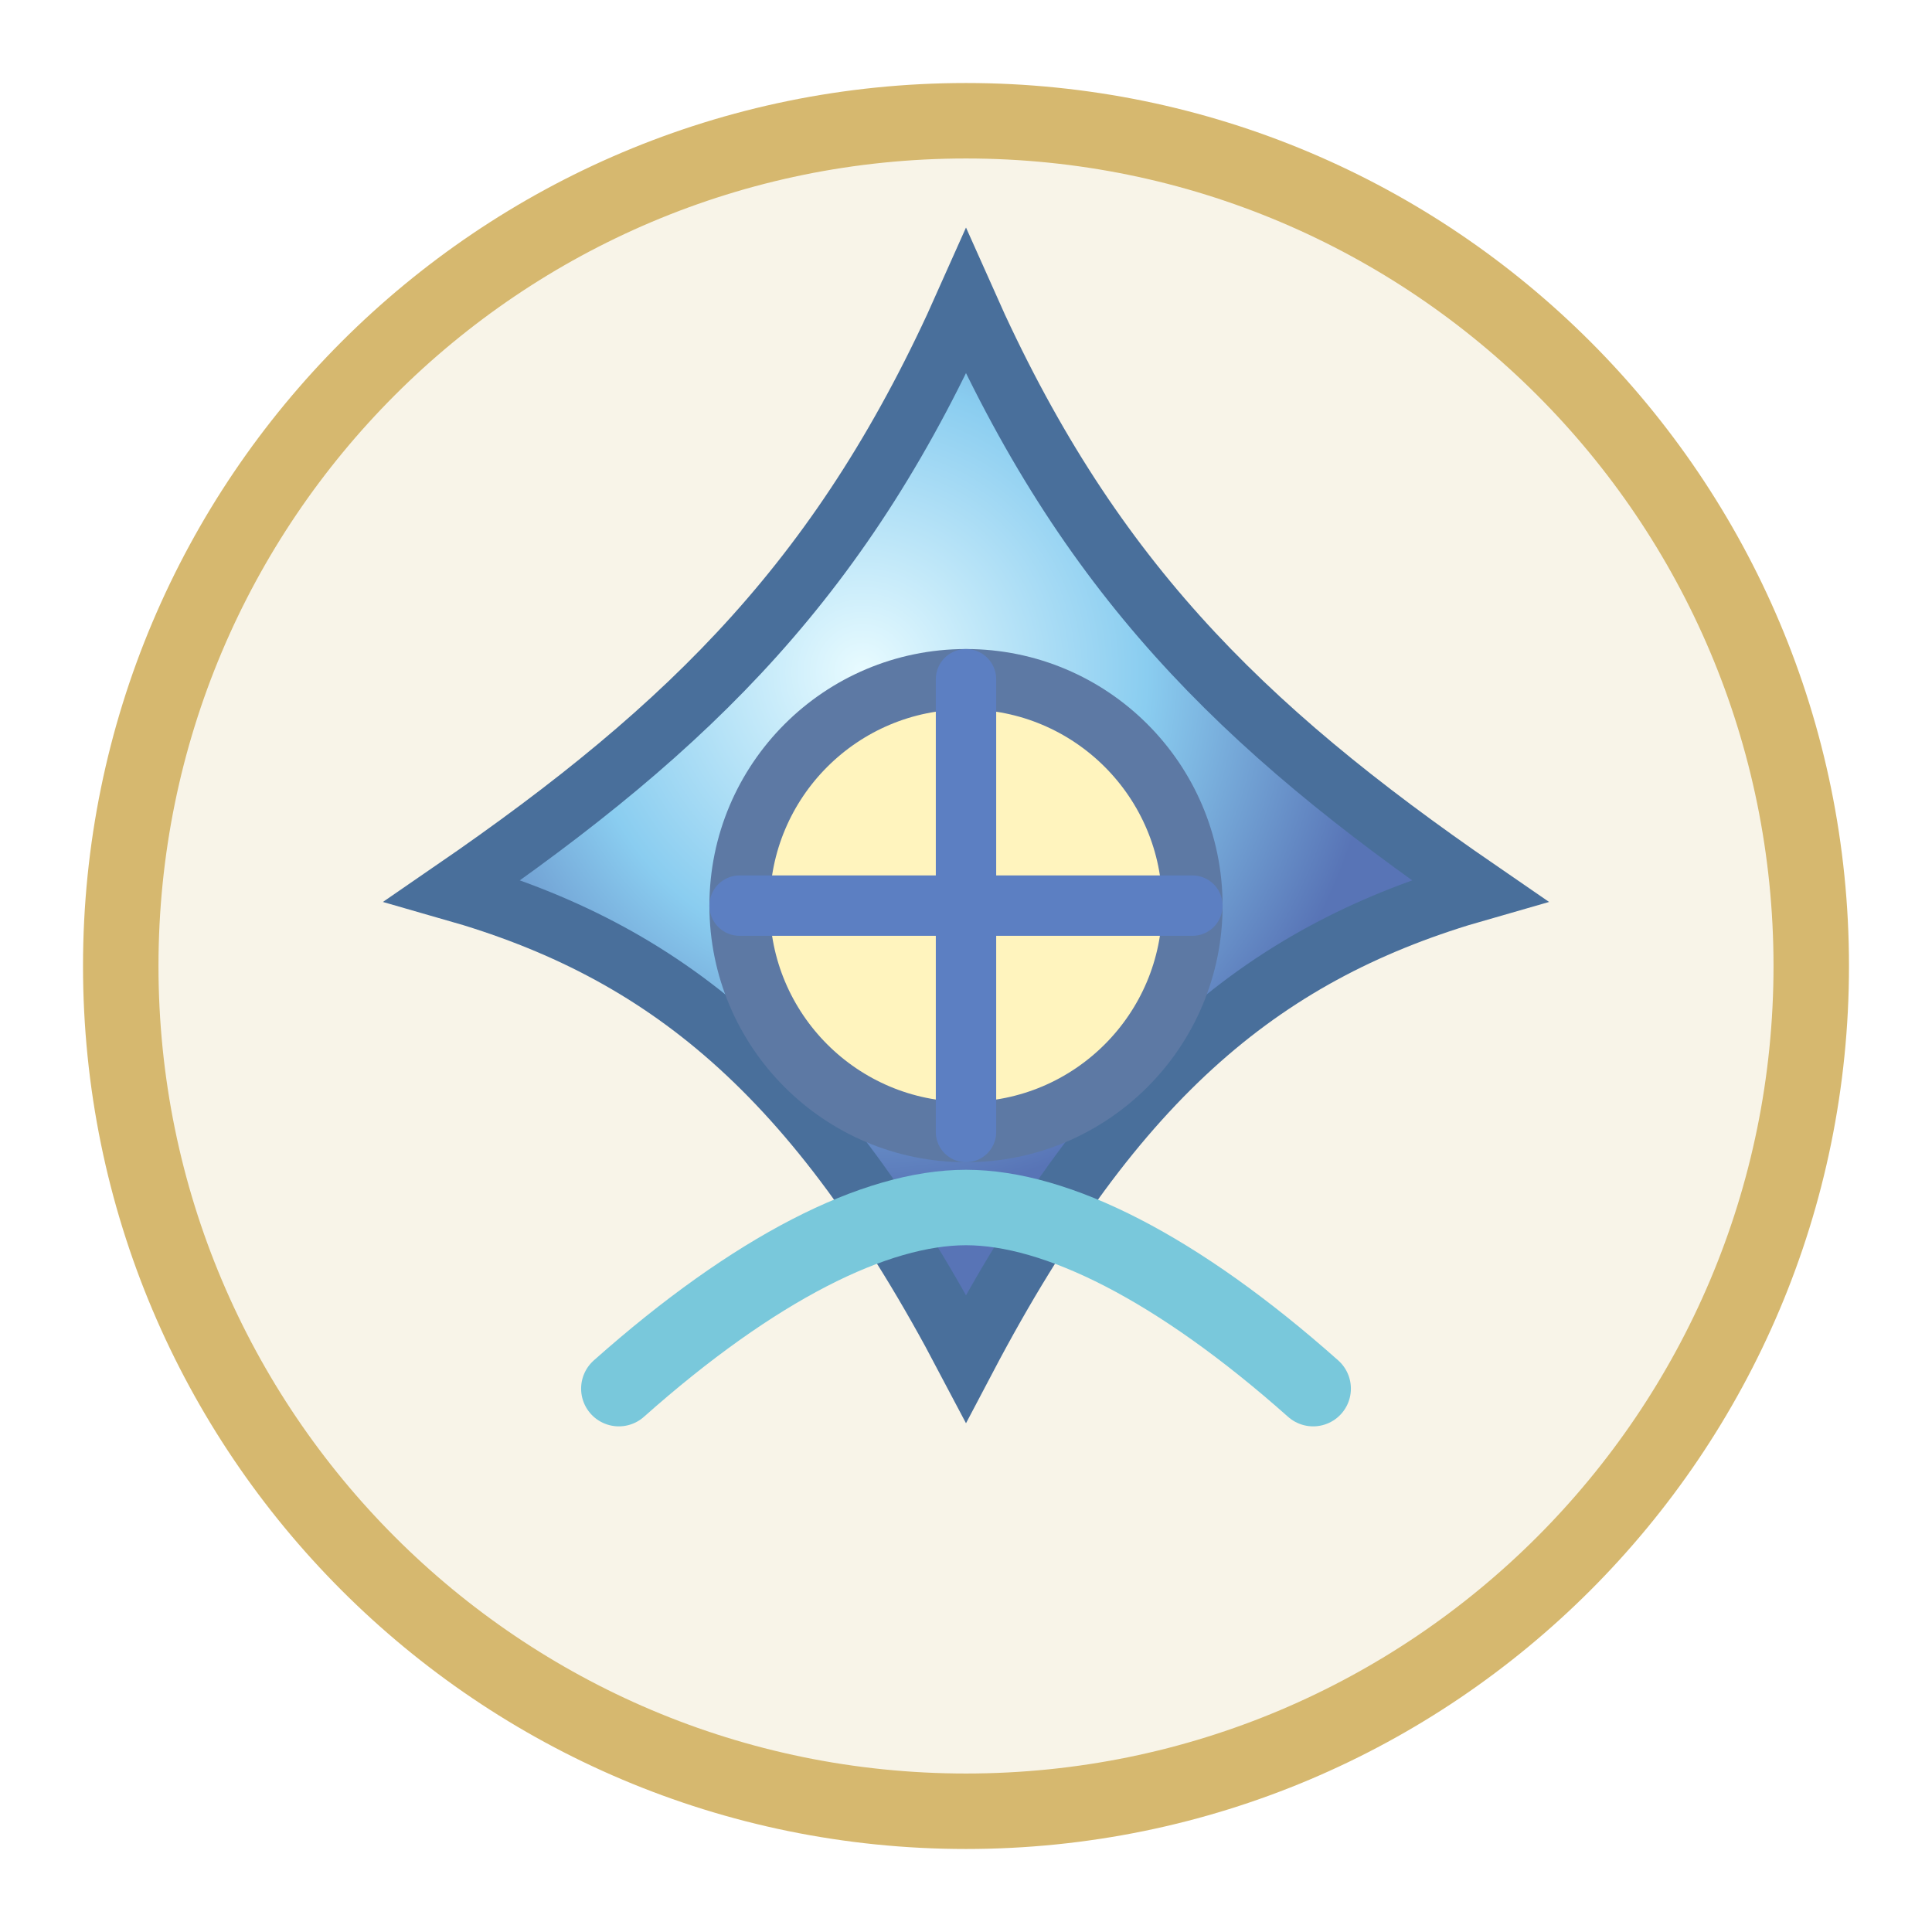
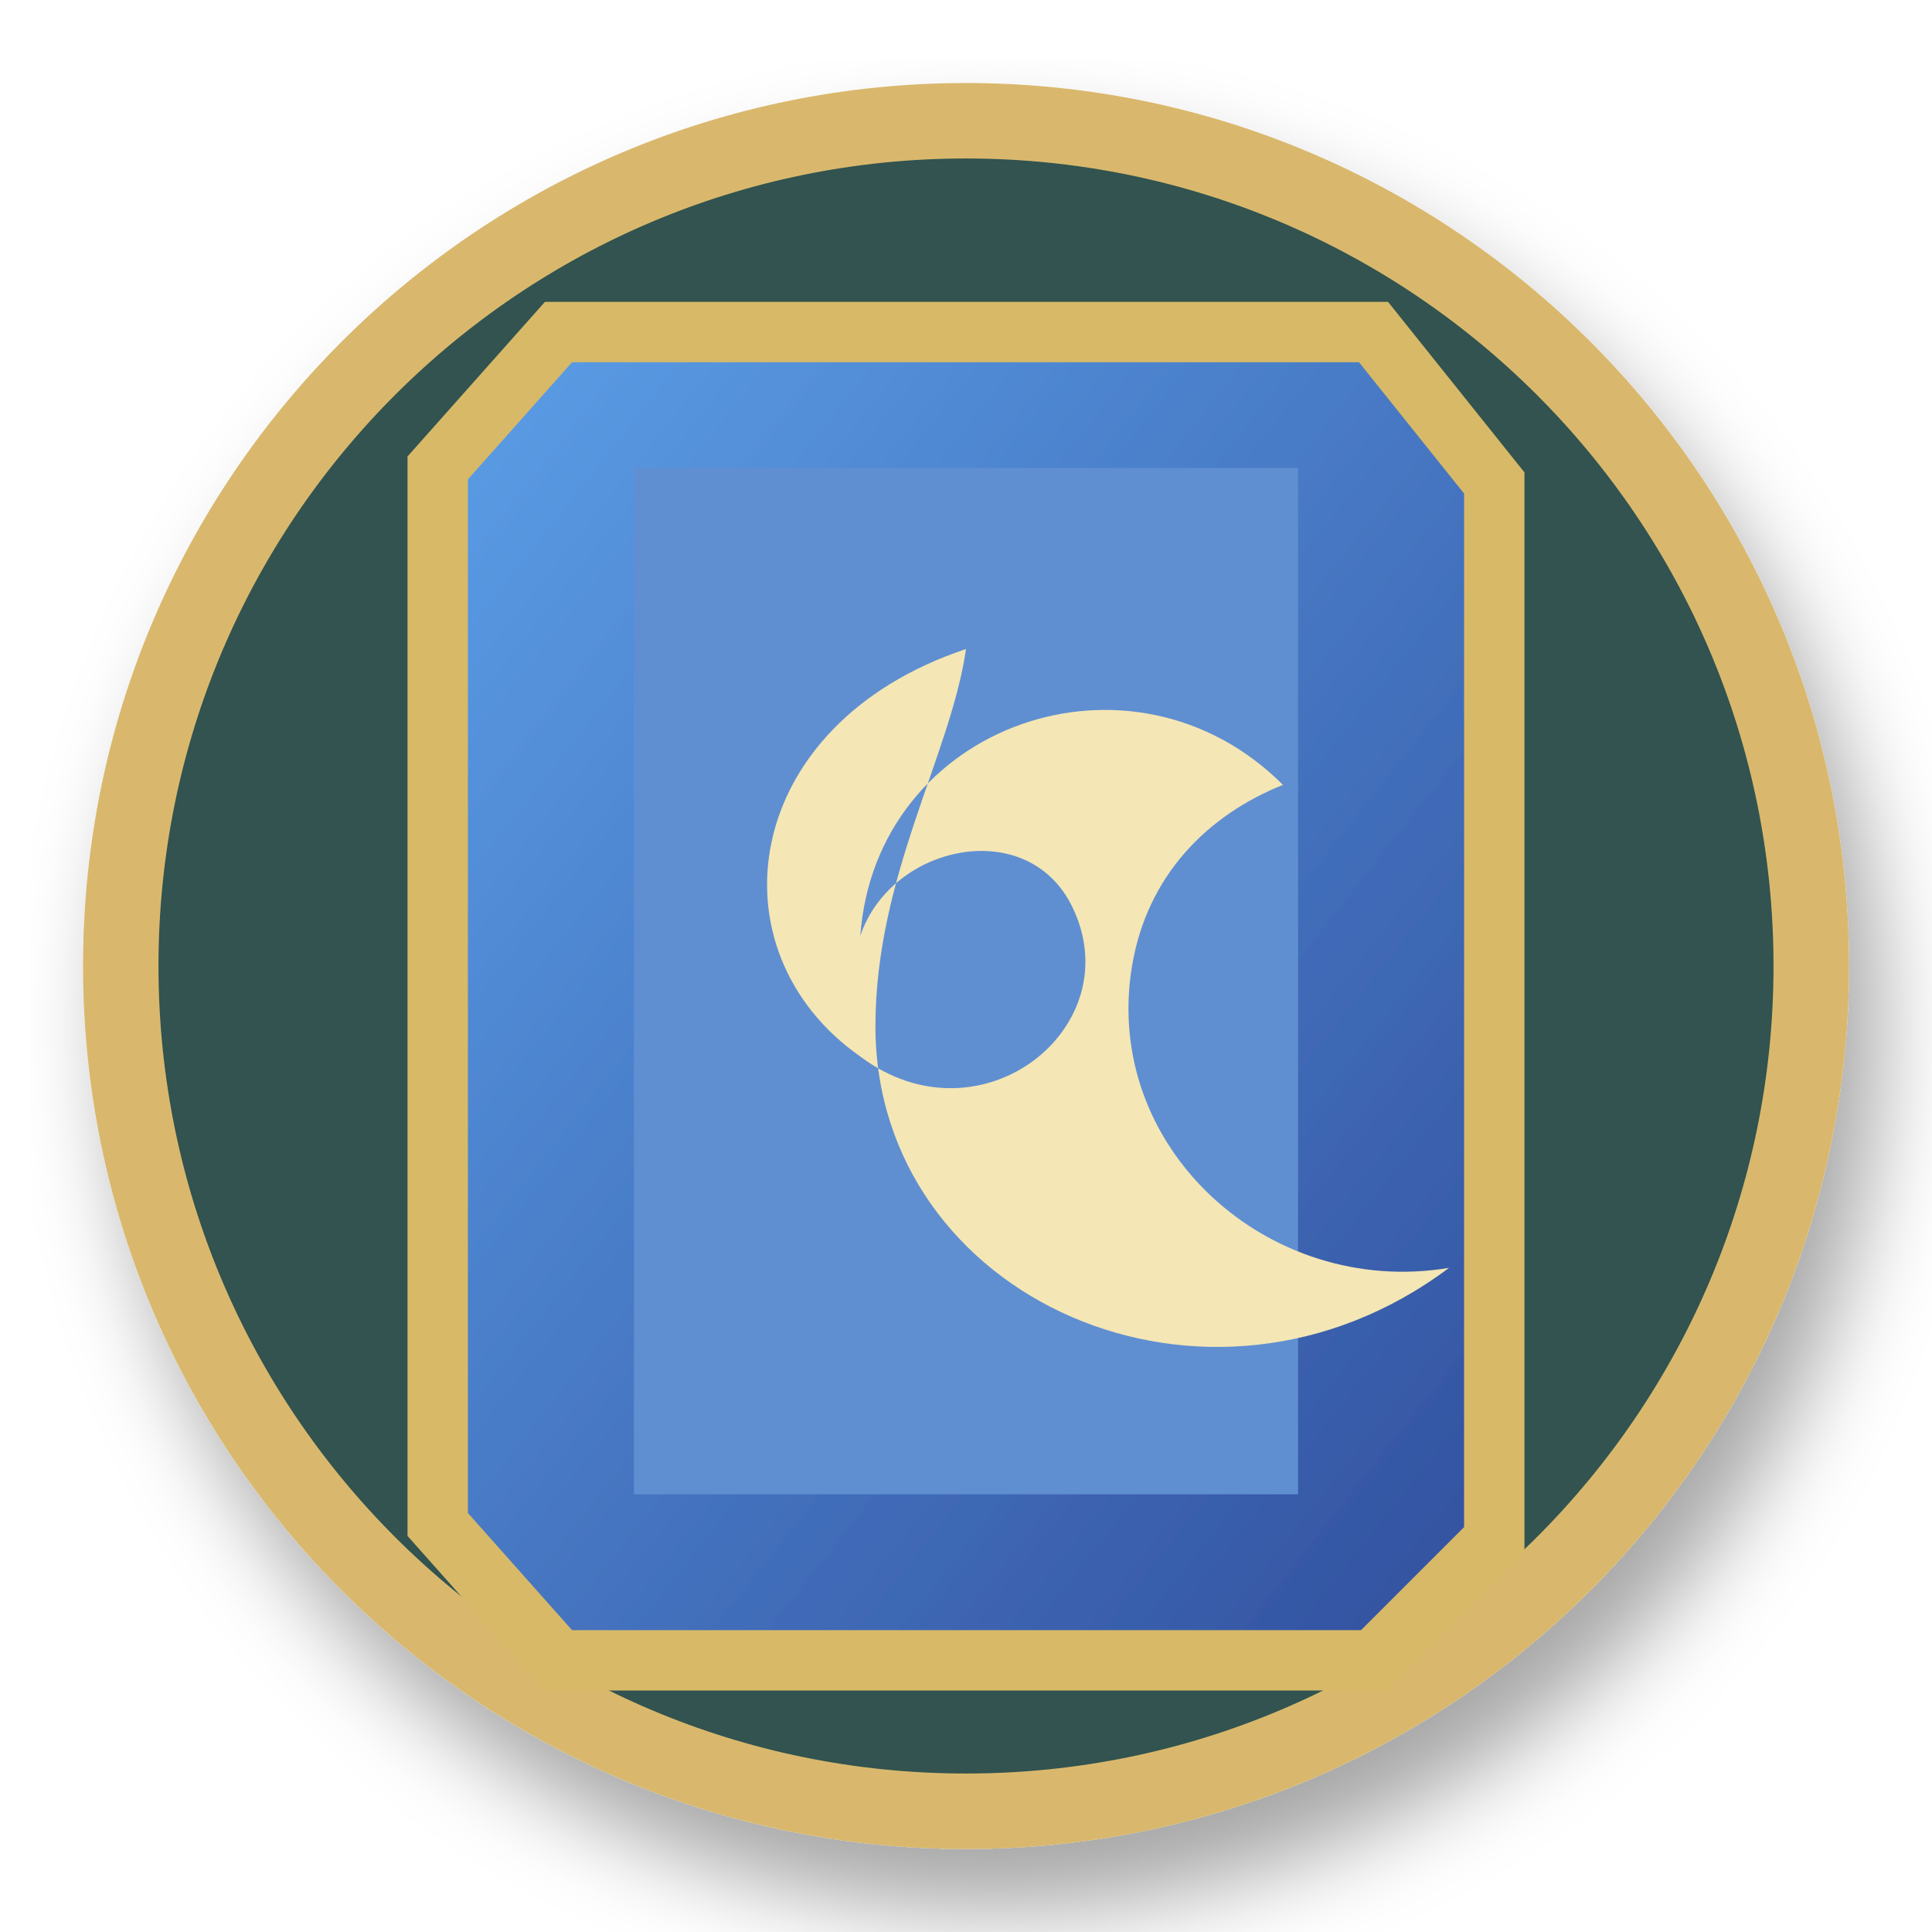
<svg xmlns="http://www.w3.org/2000/svg" viewBox="0 0 128 128">
  <defs>
-     <radialGradient id="s" cx="40%" cy="35%">
-       <stop stop-color="#e8fbff" />
-       <stop offset=".55" stop-color="#8acdf0" />
-       <stop offset="1" stop-color="#5874b6" />
-     </radialGradient>
+     <linearGradient id="g" x1="0" y1="0" x2="1" y2="1">
+       <stop stop-color="#5c9fe8" />
+       <stop offset="1" stop-color="#314f9d" />
+     </linearGradient>
+     <filter id="s">
+       <feDropShadow dy="4" stdDeviation="3" flood-opacity=".35" />
+     </filter>
  </defs>
-   <circle cx="64" cy="64" r="56" fill="#f8f4e8" stroke="#d6b86f" stroke-width="5" />
-   <path d="M64 20c8 18 18 28 34 39-14 4-24 12-34 31-10-19-20-27-34-31 16-11 26-21 34-39z" fill="url(#s)" stroke="#496f9b" stroke-width="4" />
-   <circle cx="64" cy="60" r="15" fill="#fff4be" stroke="#5d79a4" stroke-width="4" />
-   <path d="M64 45v30M49 60h30" stroke="#5c7fc2" stroke-width="4" stroke-linecap="round" />
-   <path d="M41 92c9-8 17-12 23-12s14 4 23 12" fill="none" stroke="#79c8db" stroke-width="5" stroke-linecap="round" />
+   <g filter="url(#s)">
+     <circle cx="64" cy="64" r="56" fill="#31534f" stroke="#d9b86d" stroke-width="5" />
+     <path d="M37 22h54l8 10v70l-8 8H37l-8-9V31z" fill="url(#g)" stroke="#d7b968" stroke-width="4" />
+     <path d="M42 31h44v68H42z" fill="#5f8fd1" />
+     <path d="M64 43c-15 5-17 20-7 27 8 6 18-2 14-10-3-6-12-4-14 2 1-14 18-20 28-10-5 2-9 6-10 12-2 12 9 22 21 20-16 12-38 2-38-16 0-10 5-18 6-25z" fill="#f4e6b5" />
+   </g>
</svg>
